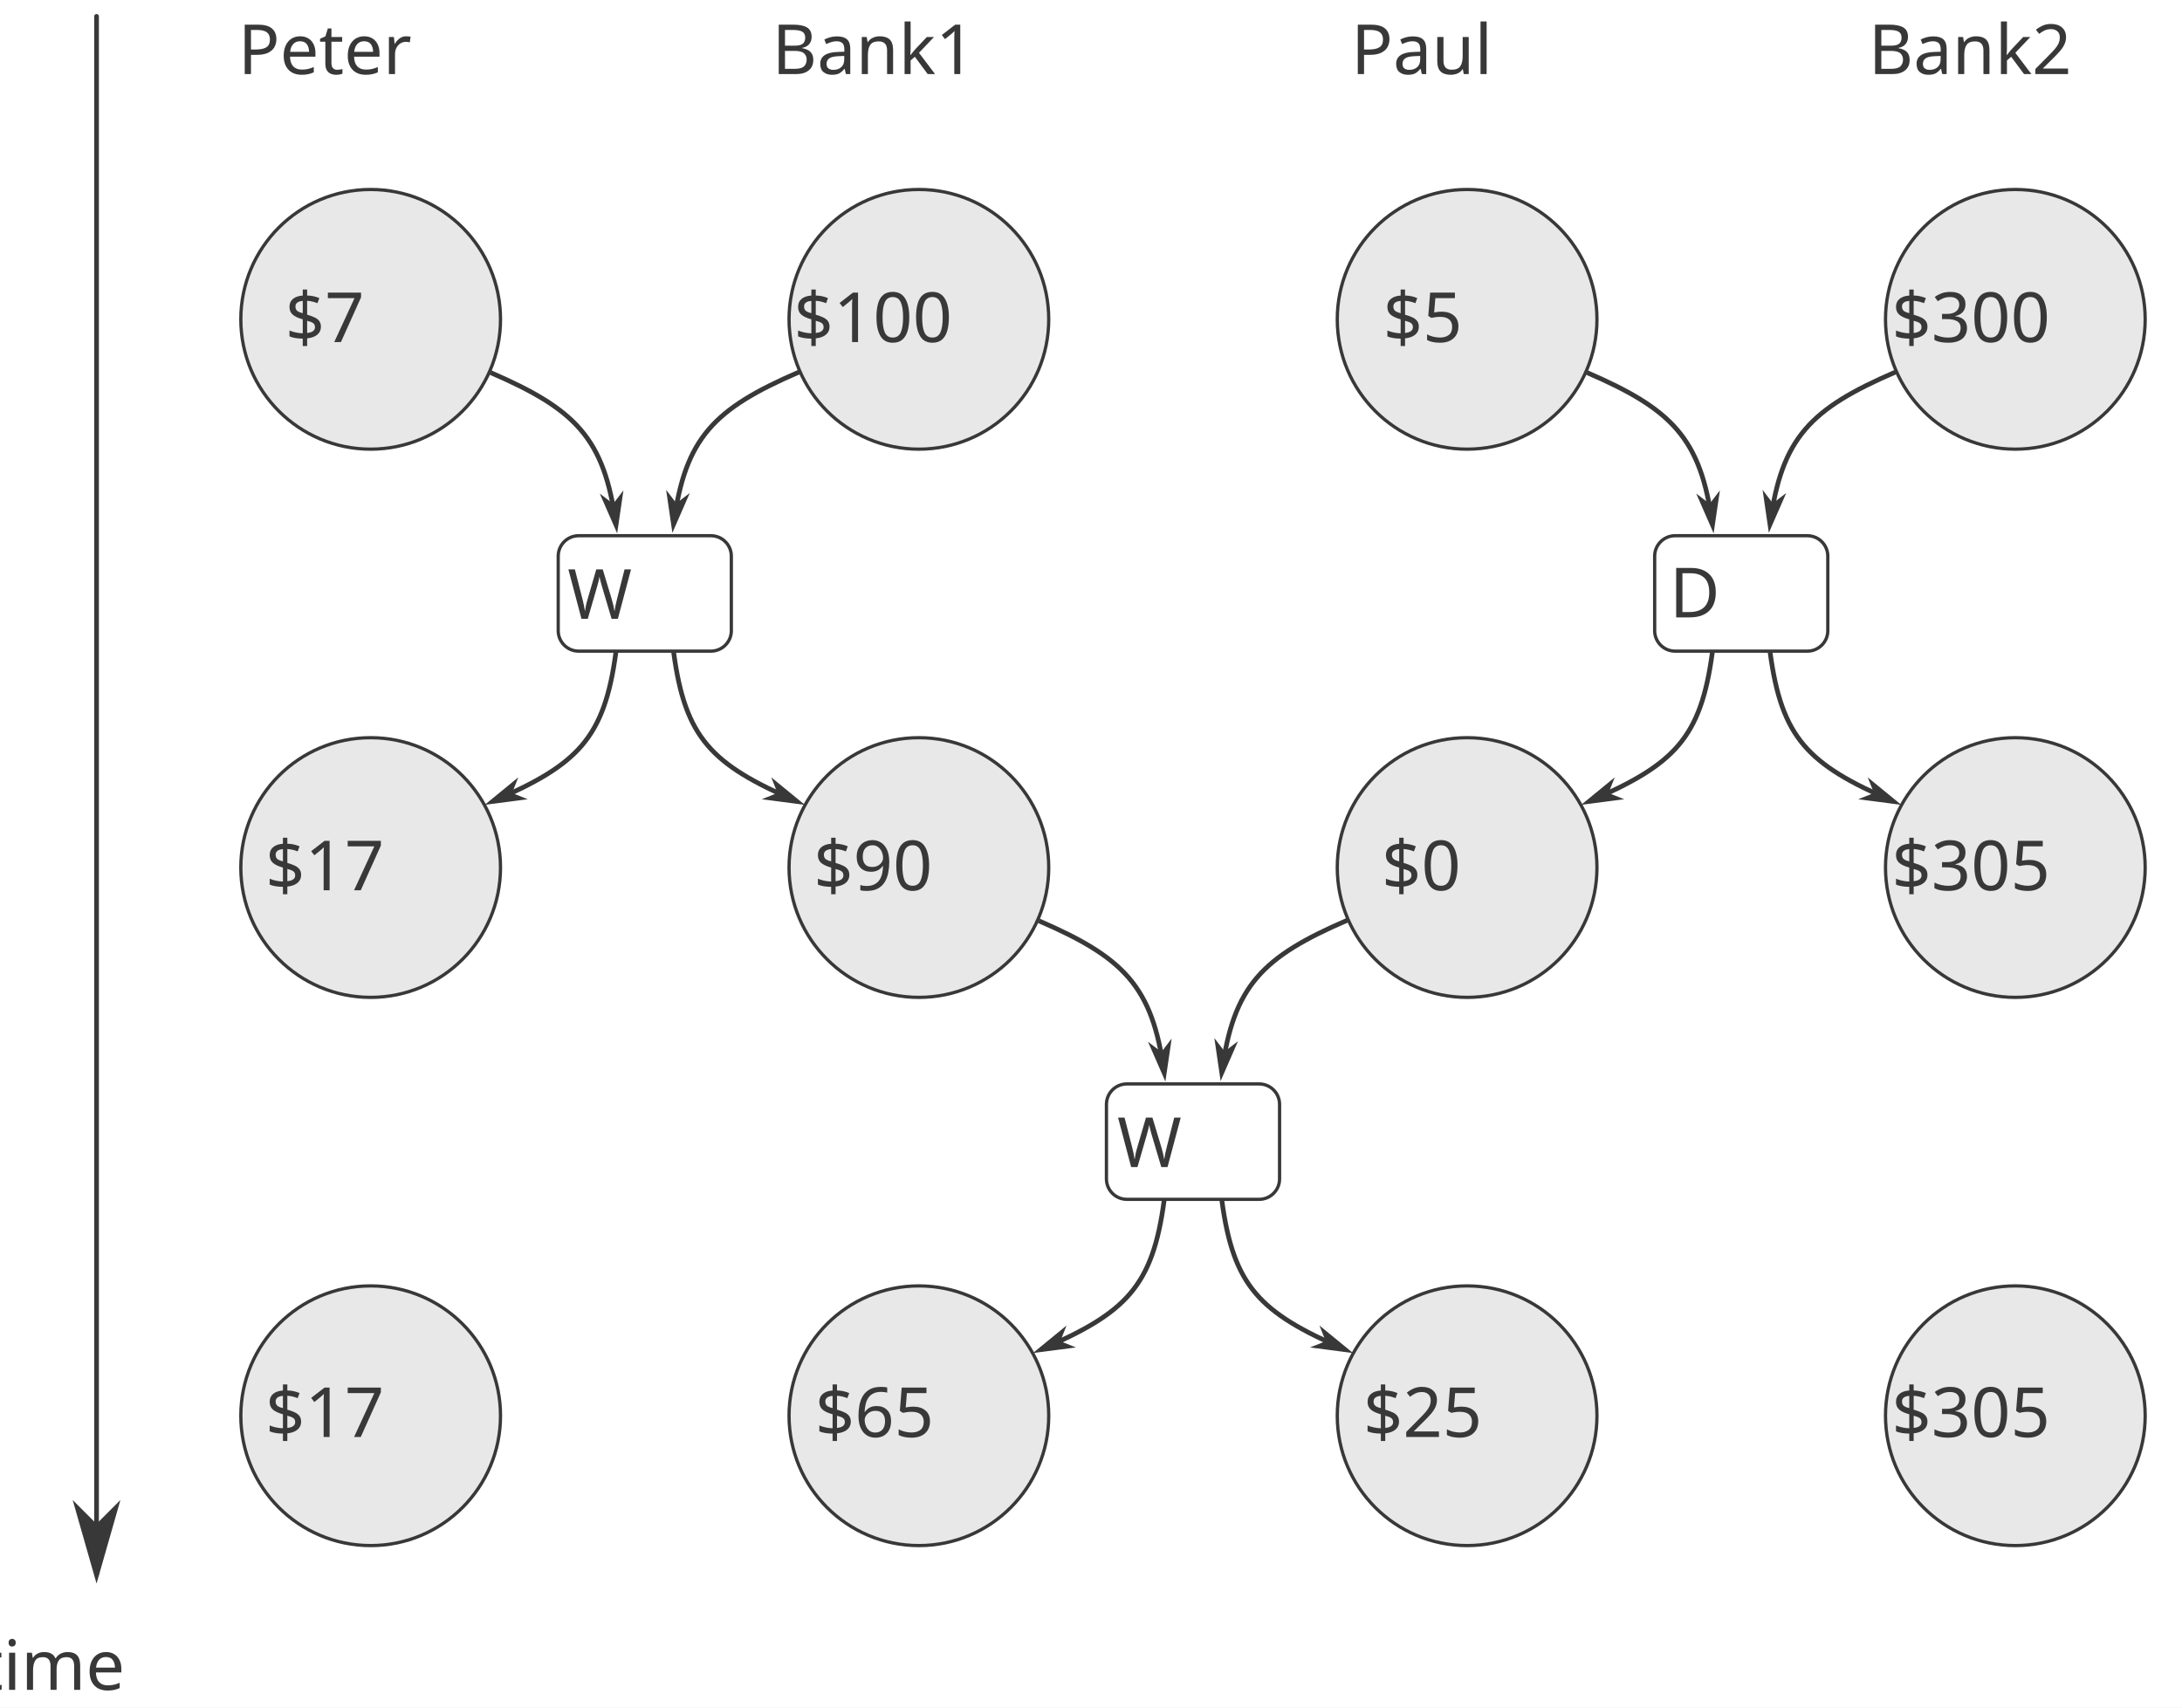
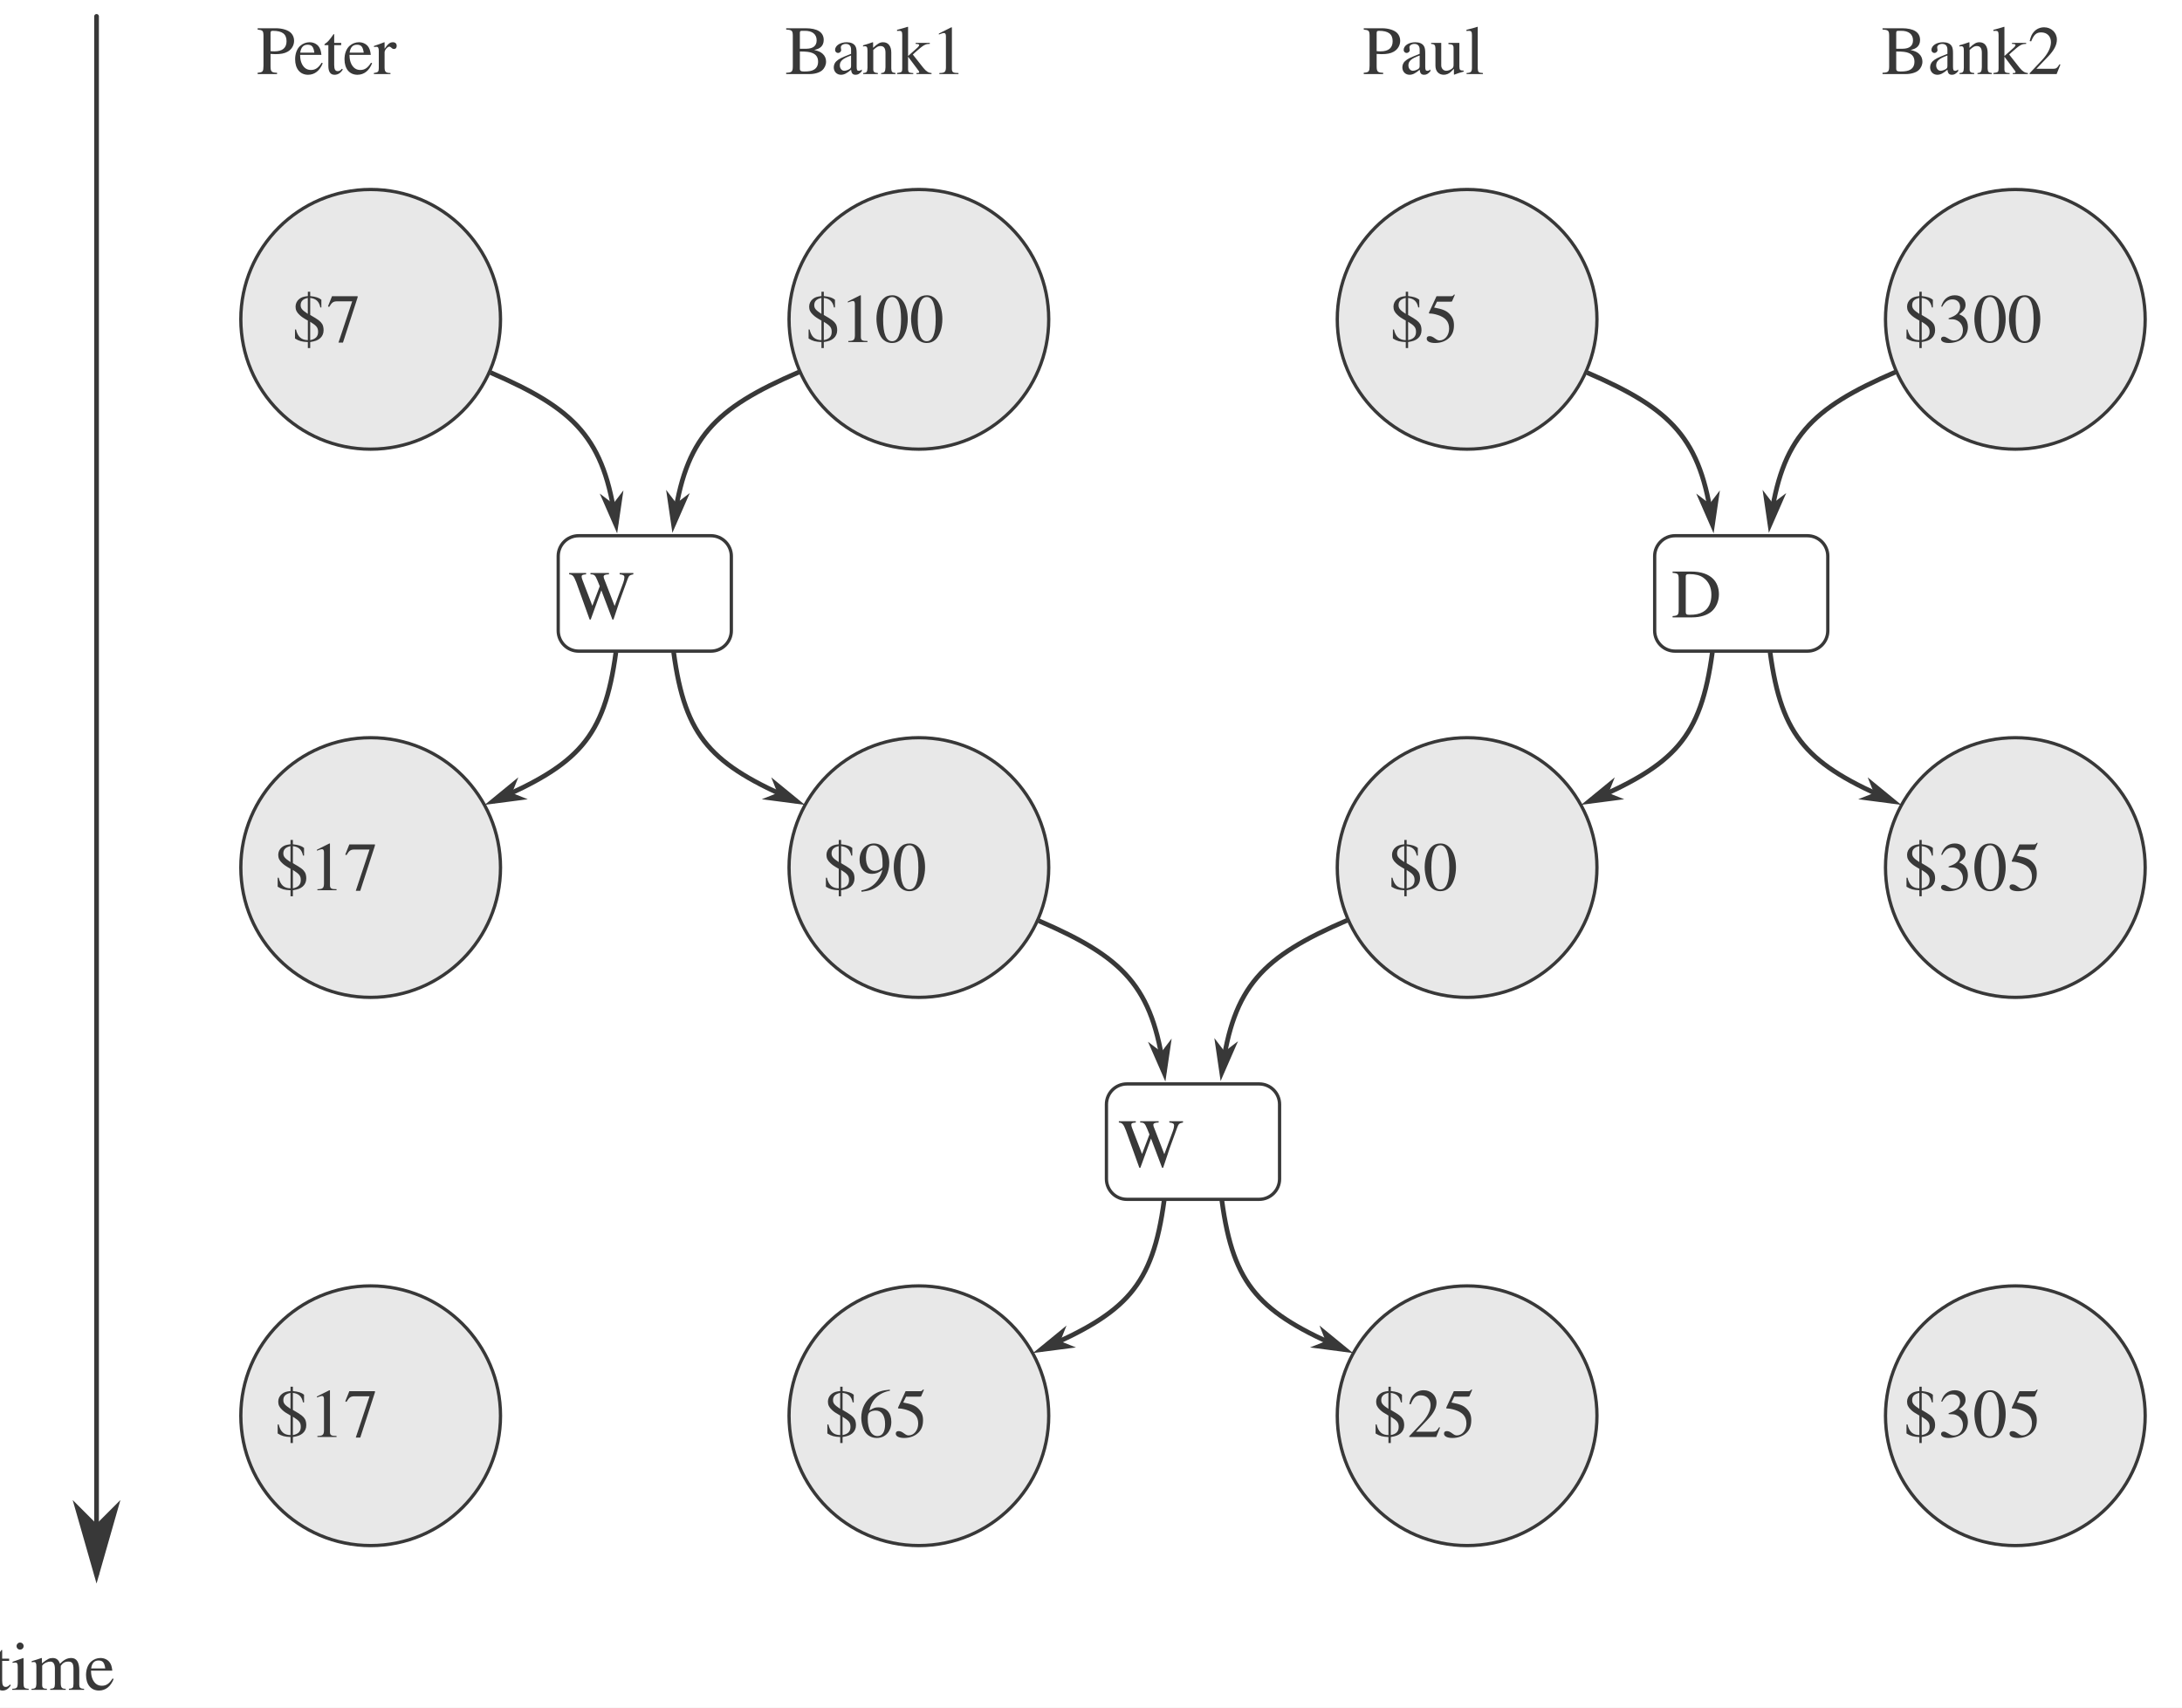
<svg xmlns="http://www.w3.org/2000/svg" preserveAspectRatio="xMinYMin meet" viewBox="0 0 782 612" id="svg2" style="display:inline" version="1.1">
  <defs id="defs4">
    <marker refX="0" refY="0" orient="auto" id="Arrow1Mstart" style="overflow:visible">
      <path d="M 0,0 5,-5 -12.5,0 5,5 0,0 z" transform="matrix(0.4,0,0,0.4,4,0)" id="path4412" style="fill:#383838;fill-rule:evenodd;stroke:#383838;stroke-width:1pt;marker-start:none" />
    </marker>
    <marker refX="0" refY="0" orient="auto" id="Arrow1Mend" style="overflow:visible">
      <path d="M 0,0 5,-5 -12.5,0 5,5 0,0 z" transform="matrix(-0.4,0,0,-0.4,-4,0)" id="path4415" style="fill:#383838;fill-rule:evenodd;stroke:#383838;stroke-width:1pt;marker-start:none" />
    </marker>
    <marker refX="0" refY="0" orient="auto" id="Arrow1Lend" style="overflow:visible">
      <path d="M 0,0 5,-5 -12.5,0 5,5 0,0 z" transform="matrix(-0.8,0,0,-0.8,-10,0)" id="path4220" style="fill:#383838;fill-rule:evenodd;stroke:#383838;stroke-width:1pt;marker-start:none" />
    </marker>
    <marker refX="0" refY="0" orient="auto" id="Arrow1Mend-6" style="overflow:visible">
      <path d="M 0,0 5,-5 -12.5,0 5,5 0,0 z" transform="matrix(-0.4,0,0,-0.4,-4,0)" id="path4415-1" style="fill:#383838;fill-rule:evenodd;stroke:#383838;stroke-width:1pt;marker-start:none" />
    </marker>
    <marker refX="0" refY="0" orient="auto" id="Arrow1Mend-2" style="overflow:visible">
      <path d="M 0,0 5,-5 -12.5,0 5,5 0,0 z" transform="matrix(-0.4,0,0,-0.4,-4,0)" id="path4415-4" style="fill:#383838;fill-rule:evenodd;stroke:#383838;stroke-width:1pt;marker-start:none" />
    </marker>
    <marker refX="0" refY="0" orient="auto" id="Arrow1Mstart-8" style="overflow:visible">
      <path d="M 0,0 5,-5 -12.5,0 5,5 0,0 z" transform="matrix(0.4,0,0,0.4,4,0)" id="path4412-3" style="fill:#383838;fill-rule:evenodd;stroke:#383838;stroke-width:1pt;marker-start:none" />
    </marker>
    <marker refX="0" refY="0" orient="auto" id="Arrow1Mend-4" style="overflow:visible">
      <path d="M 0,0 5,-5 -12.5,0 5,5 0,0 z" transform="matrix(-0.4,0,0,-0.4,-4,0)" id="path4415-18" style="fill:#383838;fill-rule:evenodd;stroke:#383838;stroke-width:1pt;marker-start:none" />
    </marker>
    <marker refX="0" refY="0" orient="auto" id="marker5313" style="overflow:visible">
      <path d="M 0,0 5,-5 -12.5,0 5,5 0,0 z" transform="matrix(-0.4,0,0,-0.4,-4,0)" id="path5315" style="fill:#383838;fill-rule:evenodd;stroke:#383838;stroke-width:1pt;marker-start:none" />
    </marker>
    <marker refX="0" refY="0" orient="auto" id="Arrow1Mstart-2" style="overflow:visible">
      <path d="M 0,0 5,-5 -12.5,0 5,5 0,0 z" transform="matrix(0.4,0,0,0.4,4,0)" id="path4412-0" style="fill:#383838;fill-rule:evenodd;stroke:#383838;stroke-width:1pt;marker-start:none" />
    </marker>
    <marker refX="0" refY="0" orient="auto" id="marker5348" style="overflow:visible">
      <path d="M 0,0 5,-5 -12.5,0 5,5 0,0 z" transform="matrix(0.4,0,0,0.4,4,0)" id="path5350" style="fill:#383838;fill-rule:evenodd;stroke:#383838;stroke-width:1pt;marker-start:none" />
    </marker>
    <marker refX="0" refY="0" orient="auto" id="Arrow1Mstart-81" style="overflow:visible">
      <path d="M 0,0 5,-5 -12.5,0 5,5 0,0 z" transform="matrix(0.4,0,0,0.4,4,0)" id="path4412-4" style="fill:#383838;fill-rule:evenodd;stroke:#383838;stroke-width:1pt;marker-start:none" />
    </marker>
    <marker refX="0" refY="0" orient="auto" id="marker5348-1" style="overflow:visible">
      <path d="M 0,0 5,-5 -12.5,0 5,5 0,0 z" transform="matrix(0.4,0,0,0.4,4,0)" id="path5350-5" style="fill:#383838;fill-rule:evenodd;stroke:#383838;stroke-width:1pt;marker-start:none" />
    </marker>
    <marker refX="0" refY="0" orient="auto" id="Arrow1Mend-49" style="overflow:visible">
      <path d="M 0,0 5,-5 -12.5,0 5,5 0,0 z" transform="matrix(-0.4,0,0,-0.4,-4,0)" id="path4415-7" style="fill:#383838;fill-rule:evenodd;stroke:#383838;stroke-width:1pt;marker-start:none" />
    </marker>
    <marker refX="0" refY="0" orient="auto" id="marker5400" style="overflow:visible">
      <path d="M 0,0 5,-5 -12.5,0 5,5 0,0 z" transform="matrix(-0.4,0,0,-0.4,-4,0)" id="path5402" style="fill:#383838;fill-rule:evenodd;stroke:#383838;stroke-width:1pt;marker-start:none" />
    </marker>
    <marker refX="0" refY="0" orient="auto" id="Arrow1Mstart-88" style="overflow:visible">
      <path d="M 0,0 5,-5 -12.5,0 5,5 0,0 z" transform="matrix(0.4,0,0,0.4,4,0)" id="path4412-49" style="fill:#383838;fill-rule:evenodd;stroke:#383838;stroke-width:1pt;marker-start:none" />
    </marker>
    <marker refX="0" refY="0" orient="auto" id="Arrow1Mend-9" style="overflow:visible">
      <path d="M 0,0 5,-5 -12.5,0 5,5 0,0 z" transform="matrix(-0.4,0,0,-0.4,-4,0)" id="path4415-3" style="fill:#383838;fill-rule:evenodd;stroke:#383838;stroke-width:1pt;marker-start:none" />
    </marker>
    <marker refX="0" refY="0" orient="auto" id="Arrow1Mend-21" style="overflow:visible">
      <path d="M 0,0 5,-5 -12.5,0 5,5 0,0 z" transform="matrix(-0.4,0,0,-0.4,-4,0)" id="path4415-2" style="fill:#383838;fill-rule:evenodd;stroke:#383838;stroke-width:1pt;marker-start:none" />
    </marker>
    <marker refX="0" refY="0" orient="auto" id="Arrow1Mend-23" style="overflow:visible">
      <path d="M 0,0 5,-5 -12.5,0 5,5 0,0 z" transform="matrix(-0.4,0,0,-0.4,-4,0)" id="path4415-9" style="fill:#383838;fill-rule:evenodd;stroke:#383838;stroke-width:1pt;marker-start:none" />
    </marker>
    <marker refX="0" refY="0" orient="auto" id="Arrow1Mstart-88-3" style="overflow:visible">
      <path d="M 0,0 5,-5 -12.5,0 5,5 0,0 z" transform="matrix(0.4,0,0,0.4,4,0)" id="path4412-49-7" style="fill:#383838;fill-rule:evenodd;stroke:#383838;stroke-width:1pt;marker-start:none" />
    </marker>
    <marker refX="0" refY="0" orient="auto" id="Arrow1Mstart-88-5" style="overflow:visible">
      <path d="M 0,0 5,-5 -12.5,0 5,5 0,0 z" transform="matrix(0.4,0,0,0.4,4,0)" id="path4412-49-2" style="fill:#383838;fill-rule:evenodd;stroke:#383838;stroke-width:1pt;marker-start:none" />
    </marker>
    <marker refX="0" refY="0" orient="auto" id="Arrow1Mstart-88-4" style="overflow:visible">
      <path d="M 0,0 5,-5 -12.5,0 5,5 0,0 z" transform="matrix(0.4,0,0,0.4,4,0)" id="path4412-49-8" style="fill:#383838;fill-rule:evenodd;stroke:#383838;stroke-width:1pt;marker-start:none" />
    </marker>
    <marker refX="0" refY="0" orient="auto" id="Arrow1Mstart-88-59" style="overflow:visible">
      <path d="M 0,0 5,-5 -12.5,0 5,5 0,0 z" transform="matrix(0.4,0,0,0.4,4,0)" id="path4412-49-87" style="fill:#383838;fill-rule:evenodd;stroke:#383838;stroke-width:1pt;marker-start:none" />
    </marker>
    <marker refX="0" refY="0" orient="auto" id="Arrow1Mend-94" style="overflow:visible">
      <path d="M 0,0 5,-5 -12.5,0 5,5 0,0 z" transform="matrix(-0.4,0,0,-0.4,-4,0)" id="path4415-6" style="fill:#383838;fill-rule:evenodd;stroke:#383838;stroke-width:1pt;marker-start:none" />
    </marker>
    <marker refX="0" refY="0" orient="auto" id="Arrow1Mstart-88-33" style="overflow:visible">
      <path d="M 0,0 5,-5 -12.5,0 5,5 0,0 z" transform="matrix(0.4,0,0,0.4,4,0)" id="path4412-49-29" style="fill:#383838;fill-rule:evenodd;stroke:#383838;stroke-width:1pt;marker-start:none" />
    </marker>
    <marker refX="0" refY="0" orient="auto" id="Arrow1Mstart-88-0" style="overflow:visible">
      <path d="M 0,0 5,-5 -12.5,0 5,5 0,0 z" transform="matrix(0.4,0,0,0.4,4,0)" id="path4412-49-0" style="fill:#383838;fill-rule:evenodd;stroke:#383838;stroke-width:1pt;marker-start:none" />
    </marker>
    <marker refX="0" refY="0" orient="auto" id="Arrow1Mend-0" style="overflow:visible">
      <path d="M 0,0 5,-5 -12.5,0 5,5 0,0 z" transform="matrix(-0.4,0,0,-0.4,-4,0)" id="path4415-90" style="fill:#383838;fill-rule:evenodd;stroke:#383838;stroke-width:1pt;marker-start:none" />
    </marker>
    <marker refX="0" refY="0" orient="auto" id="Arrow1Mend-45" style="overflow:visible">
      <path d="M 0,0 5,-5 -12.5,0 5,5 0,0 z" transform="matrix(-0.4,0,0,-0.4,-4,0)" id="path4415-8" style="fill:#383838;fill-rule:evenodd;stroke:#383838;stroke-width:1pt;marker-start:none" />
    </marker>
    <marker refX="0" refY="0" orient="auto" id="Arrow1Mstart-88-36" style="overflow:visible">
      <path d="M 0,0 5,-5 -12.5,0 5,5 0,0 z" transform="matrix(0.4,0,0,0.4,4,0)" id="path4412-49-875" style="fill:#383838;fill-rule:evenodd;stroke:#383838;stroke-width:1pt;marker-start:none" />
    </marker>
    <marker refX="0" refY="0" orient="auto" id="Arrow1Mend-45-6" style="overflow:visible">
      <path d="M 0,0 5,-5 -12.5,0 5,5 0,0 z" transform="matrix(-0.4,0,0,-0.4,-4,0)" id="path4415-8-4" style="fill:#383838;fill-rule:evenodd;stroke:#383838;stroke-width:1pt;marker-start:none" />
    </marker>
    <marker refX="0" refY="0" orient="auto" id="Arrow1Mend-45-2" style="overflow:visible">
      <path d="M 0,0 5,-5 -12.5,0 5,5 0,0 z" transform="matrix(-0.4,0,0,-0.4,-4,0)" id="path4415-8-8" style="fill:#383838;fill-rule:evenodd;stroke:#383838;stroke-width:1pt;marker-start:none" />
    </marker>
    <marker refX="0" refY="0" orient="auto" id="Arrow1Mend-45-23" style="overflow:visible">
      <path d="M 0,0 5,-5 -12.5,0 5,5 0,0 z" transform="matrix(-0.4,0,0,-0.4,-4,0)" id="path4415-8-3" style="fill:#383838;fill-rule:evenodd;stroke:#383838;stroke-width:1pt;marker-start:none" />
    </marker>
    <marker refX="0" refY="0" orient="auto" id="Arrow1Mstart-88-36-7" style="overflow:visible">
      <path d="M 0,0 5,-5 -12.5,0 5,5 0,0 z" transform="matrix(0.4,0,0,0.4,4,0)" id="path4412-49-875-3" style="fill:#383838;fill-rule:evenodd;stroke:#383838;stroke-width:1pt;marker-start:none" />
    </marker>
    <marker refX="0" refY="0" orient="auto" id="Arrow1Mstart-88-36-4" style="overflow:visible">
      <path d="M 0,0 5,-5 -12.5,0 5,5 0,0 z" transform="matrix(0.4,0,0,0.4,4,0)" id="path4412-49-875-0" style="fill:#383838;fill-rule:evenodd;stroke:#383838;stroke-width:1pt;marker-start:none" />
    </marker>
    <marker refX="0" refY="0" orient="auto" id="marker7338" style="overflow:visible">
      <path d="M 0,0 5,-5 -12.5,0 5,5 0,0 z" transform="matrix(0.4,0,0,0.4,4,0)" id="path7340" style="fill:#383838;fill-rule:evenodd;stroke:#383838;stroke-width:1pt;marker-start:none" />
    </marker>
    <marker refX="0" refY="0" orient="auto" id="Arrow1Mend-45-5" style="overflow:visible">
      <path d="M 0,0 5,-5 -12.5,0 5,5 0,0 z" transform="matrix(-0.4,0,0,-0.4,-4,0)" id="path4415-8-1" style="fill:#383838;fill-rule:evenodd;stroke:#383838;stroke-width:1pt;marker-start:none" />
    </marker>
    <marker refX="0" refY="0" orient="auto" id="marker7344" style="overflow:visible">
      <path d="M 0,0 5,-5 -12.5,0 5,5 0,0 z" transform="matrix(-0.4,0,0,-0.4,-4,0)" id="path7346" style="fill:#383838;fill-rule:evenodd;stroke:#383838;stroke-width:1pt;marker-start:none" />
    </marker>
    <marker refX="0" refY="0" orient="auto" id="Arrow1Mstart-88-36-48" style="overflow:visible">
      <path d="M 0,0 5,-5 -12.5,0 5,5 0,0 z" transform="matrix(0.4,0,0,0.4,4,0)" id="path4412-49-875-04" style="fill:#383838;fill-rule:evenodd;stroke:#383838;stroke-width:1pt;marker-start:none" />
    </marker>
    <marker refX="0" refY="0" orient="auto" id="marker7338-8" style="overflow:visible">
      <path d="M 0,0 5,-5 -12.5,0 5,5 0,0 z" transform="matrix(0.4,0,0,0.4,4,0)" id="path7340-7" style="fill:#383838;fill-rule:evenodd;stroke:#383838;stroke-width:1pt;marker-start:none" />
    </marker>
    <marker refX="0" refY="0" orient="auto" id="Arrow1Mend-45-3" style="overflow:visible">
      <path d="M 0,0 5,-5 -12.5,0 5,5 0,0 z" transform="matrix(-0.4,0,0,-0.4,-4,0)" id="path4415-8-5" style="fill:#383838;fill-rule:evenodd;stroke:#383838;stroke-width:1pt;marker-start:none" />
    </marker>
    <marker refX="0" refY="0" orient="auto" id="marker7344-9" style="overflow:visible">
      <path d="M 0,0 5,-5 -12.5,0 5,5 0,0 z" transform="matrix(-0.4,0,0,-0.4,-4,0)" id="path7346-8" style="fill:#383838;fill-rule:evenodd;stroke:#383838;stroke-width:1pt;marker-start:none" />
    </marker>
  </defs>
  <rect width="100%" height="100%" fill="white" />
  <g transform="translate(-37.07174,-46.59311)" id="layer2" style="display:inline">
    <path d="m 340,117.362 a 25,25 0 1 1 -50,0 25,25 0 1 1 50,0 z" transform="matrix(1.861365,0,0,1.861365,-219.9405,-57.41343)" id="path4049" style="fill:#e8e8e8;fill-opacity:1;stroke:#383838;stroke-width:0.63;stroke-linecap:round;stroke-linejoin:round;stroke-miterlimit:4;stroke-opacity:1;stroke-dasharray:none;stroke-dashoffset:0" />
    <path d="m 340,117.362 a 25,25 0 1 1 -50,0 25,25 0 1 1 50,0 z" transform="matrix(1.861365,0,0,1.861365,-416.4179,-57.41343)" id="path4049-6-8" style="fill:#e8e8e8;fill-opacity:1;stroke:#383838;stroke-width:0.63;stroke-linecap:round;stroke-linejoin:round;stroke-miterlimit:4;stroke-opacity:1;stroke-dasharray:none;stroke-dashoffset:0" />
    <path d="m 340,117.362 a 25,25 0 1 1 -50,0 25,25 0 1 1 50,0 z" transform="matrix(1.861365,0,0,1.861365,-416.4179,139.064)" id="path4049-6-8-2" style="fill:#e8e8e8;fill-opacity:1;stroke:#383838;stroke-width:0.63;stroke-linecap:round;stroke-linejoin:round;stroke-miterlimit:4;stroke-opacity:1;stroke-dasharray:none;stroke-dashoffset:0" />
    <rect width="62.046" height="41.364" rx="7.328" ry="7.328" x="237.128" y="238.597" id="rect3977-4" style="fill:none;stroke:#383838;stroke-width:1.173;stroke-linecap:round;stroke-linejoin:round;stroke-miterlimit:4;stroke-opacity:1;stroke-dasharray:none;stroke-dashoffset:0" />
    <path d="m 340,117.362 a 25,25 0 1 1 -50,0 25,25 0 1 1 50,0 z" transform="matrix(1.861365,0,0,1.861365,-219.9405,139.064)" id="path4049-64" style="fill:#e8e8e8;fill-opacity:1;stroke:#383838;stroke-width:0.63;stroke-linecap:round;stroke-linejoin:round;stroke-miterlimit:4;stroke-opacity:1;stroke-dasharray:none;stroke-dashoffset:0" />
    <path d="m 340,117.362 a 25,25 0 1 1 -50,0 25,25 0 1 1 50,0 z" transform="matrix(1.861365,0,0,1.861365,173.0144,-57.41343)" id="path4049-0" style="fill:#e8e8e8;fill-opacity:1;stroke:#383838;stroke-width:0.63;stroke-linecap:round;stroke-linejoin:round;stroke-miterlimit:4;stroke-opacity:1;stroke-dasharray:none;stroke-dashoffset:0" />
    <path d="m 340,117.362 a 25,25 0 1 1 -50,0 25,25 0 1 1 50,0 z" transform="matrix(1.861365,0,0,1.861365,-23.46306,-57.41343)" id="path4049-6-8-7" style="fill:#e8e8e8;fill-opacity:1;stroke:#383838;stroke-width:0.63;stroke-linecap:round;stroke-linejoin:round;stroke-miterlimit:4;stroke-opacity:1;stroke-dasharray:none;stroke-dashoffset:0" />
    <path d="m 340,117.362 a 25,25 0 1 1 -50,0 25,25 0 1 1 50,0 z" transform="matrix(1.861365,0,0,1.861365,-23.46306,139.064)" id="path4049-6-8-2-0" style="fill:#e8e8e8;fill-opacity:1;stroke:#383838;stroke-width:0.63;stroke-linecap:round;stroke-linejoin:round;stroke-miterlimit:4;stroke-opacity:1;stroke-dasharray:none;stroke-dashoffset:0" />
    <rect width="62.046" height="41.364" rx="7.328" ry="7.328" x="630.083" y="238.597" id="rect3977-4-1" style="fill:none;stroke:#383838;stroke-width:1.173;stroke-linecap:round;stroke-linejoin:round;stroke-miterlimit:4;stroke-opacity:1;stroke-dasharray:none;stroke-dashoffset:0" />
    <path d="m 340,117.362 a 25,25 0 1 1 -50,0 25,25 0 1 1 50,0 z" transform="matrix(1.861365,0,0,1.861365,173.0144,139.064)" id="path4049-64-1" style="fill:#e8e8e8;fill-opacity:1;stroke:#383838;stroke-width:0.63;stroke-linecap:round;stroke-linejoin:round;stroke-miterlimit:4;stroke-opacity:1;stroke-dasharray:none;stroke-dashoffset:0" />
    <path d="m 340,117.362 a 25,25 0 1 1 -50,0 25,25 0 1 1 50,0 z" transform="matrix(1.861365,0,0,1.861365,-416.4179,335.5414)" id="path4049-6-8-2-5" style="fill:#e8e8e8;fill-opacity:1;stroke:#383838;stroke-width:0.63;stroke-linecap:round;stroke-linejoin:round;stroke-miterlimit:4;stroke-opacity:1;stroke-dasharray:none;stroke-dashoffset:0" />
    <path d="m 340,117.362 a 25,25 0 1 1 -50,0 25,25 0 1 1 50,0 z" transform="matrix(1.861365,0,0,1.861365,-219.9405,335.5414)" id="path4049-64-3" style="fill:#e8e8e8;fill-opacity:1;stroke:#383838;stroke-width:0.63;stroke-linecap:round;stroke-linejoin:round;stroke-miterlimit:4;stroke-opacity:1;stroke-dasharray:none;stroke-dashoffset:0" />
    <path d="m 340,117.362 a 25,25 0 1 1 -50,0 25,25 0 1 1 50,0 z" transform="matrix(1.861365,0,0,1.861365,-23.46306,335.5414)" id="path4049-6-8-2-0-8" style="fill:#e8e8e8;fill-opacity:1;stroke:#383838;stroke-width:0.63;stroke-linecap:round;stroke-linejoin:round;stroke-miterlimit:4;stroke-opacity:1;stroke-dasharray:none;stroke-dashoffset:0" />
    <path d="m 340,117.362 a 25,25 0 1 1 -50,0 25,25 0 1 1 50,0 z" transform="matrix(1.861365,0,0,1.861365,173.0144,335.5414)" id="path4049-64-1-2" style="fill:#e8e8e8;fill-opacity:1;stroke:#383838;stroke-width:0.63;stroke-linecap:round;stroke-linejoin:round;stroke-miterlimit:4;stroke-opacity:1;stroke-dasharray:none;stroke-dashoffset:0" />
    <rect width="62.046" height="41.364" rx="7.328" ry="7.328" x="433.605" y="435.075" id="rect3977-4-5" style="fill:none;stroke:#383838;stroke-width:1.173;stroke-linecap:round;stroke-linejoin:round;stroke-miterlimit:4;stroke-opacity:1;stroke-dasharray:none;stroke-dashoffset:0" />
    <path d="m 71.673,52.461 0,558.41" id="path4076" style="fill:none;stroke:#383838;stroke-width:1.685;stroke-linecap:round;stroke-linejoin:round;stroke-miterlimit:4;stroke-opacity:1;stroke-dasharray:none;marker-end:url(#Arrow1Lend)" />
    <path d="m 323.401,179.95 c -30.432,13.148 -40.773,23.489 -44.909,54.327" id="path4401-39-1-1-9-87" style="fill:none;stroke:#383838;stroke-width:1.685;stroke-linecap:butt;stroke-linejoin:round;stroke-miterlimit:4;stroke-opacity:1;stroke-dasharray:none;marker-start:none;marker-end:url(#Arrow1Mend-45);display:inline" />
    <path d="m 212.901,180.134 c 30.432,13.148 40.773,23.489 44.909,54.327" id="path4401-39-1-1-9-87-0" style="fill:none;stroke:#383838;stroke-width:1.685;stroke-linecap:butt;stroke-linejoin:round;stroke-miterlimit:4;stroke-opacity:1;stroke-dasharray:none;marker-start:none;marker-end:url(#Arrow1Mend-45);display:inline" />
    <path d="M 322.478,333.734 C 292.046,320.586 282.628,311.168 278.492,280.33" id="path4401-39-1-1-9-87-1" style="fill:none;stroke:#383838;stroke-width:1.685;stroke-linecap:butt;stroke-linejoin:round;stroke-miterlimit:4;stroke-opacity:1;stroke-dasharray:none;marker-start:url(#Arrow1Mstart-88-36);marker-end:none;display:inline" />
    <path d="m 213.824,333.734 c 30.432,-13.148 39.849,-22.565 43.986,-53.403" id="path4401-39-1-1-9-87-1-0" style="fill:none;stroke:#383838;stroke-width:1.685;stroke-linecap:butt;stroke-linejoin:round;stroke-miterlimit:4;stroke-opacity:1;stroke-dasharray:none;marker-start:url(#Arrow1Mstart-88-36);marker-end:none;display:inline" />
    <path d="m 716.356,179.95 c -30.432,13.148 -40.773,23.489 -44.909,54.327" id="path4401-39-1-1-9-87-16" style="fill:none;stroke:#383838;stroke-width:1.685;stroke-linecap:butt;stroke-linejoin:round;stroke-miterlimit:4;stroke-opacity:1;stroke-dasharray:none;marker-start:none;marker-end:url(#Arrow1Mend-45);display:inline" />
    <path d="m 605.856,180.134 c 30.432,13.148 40.773,23.489 44.909,54.327" id="path4401-39-1-1-9-87-0-2" style="fill:none;stroke:#383838;stroke-width:1.685;stroke-linecap:butt;stroke-linejoin:round;stroke-miterlimit:4;stroke-opacity:1;stroke-dasharray:none;marker-start:none;marker-end:url(#Arrow1Mend-45);display:inline" />
    <path d="M 715.432,333.734 C 685.001,320.586 675.583,311.168 671.447,280.33" id="path4401-39-1-1-9-87-1-6" style="fill:none;stroke:#383838;stroke-width:1.685;stroke-linecap:butt;stroke-linejoin:round;stroke-miterlimit:4;stroke-opacity:1;stroke-dasharray:none;marker-start:url(#Arrow1Mstart-88-36);marker-end:none;display:inline" />
    <path d="m 606.779,333.734 c 30.432,-13.148 39.849,-22.565 43.986,-53.403" id="path4401-39-1-1-9-87-1-0-4" style="fill:none;stroke:#383838;stroke-width:1.685;stroke-linecap:butt;stroke-linejoin:round;stroke-miterlimit:4;stroke-opacity:1;stroke-dasharray:none;marker-start:url(#Arrow1Mstart-88-36);marker-end:none;display:inline" />
    <path d="m 519.878,376.427 c -30.432,13.148 -40.773,23.489 -44.909,54.327" id="path4401-39-1-1-9-87-6" style="fill:none;stroke:#383838;stroke-width:1.685;stroke-linecap:butt;stroke-linejoin:round;stroke-miterlimit:4;stroke-opacity:1;stroke-dasharray:none;marker-start:none;marker-end:url(#Arrow1Mend-45);display:inline" />
    <path d="m 409.378,376.612 c 30.432,13.148 40.773,23.489 44.909,54.327" id="path4401-39-1-1-9-87-0-0" style="fill:none;stroke:#383838;stroke-width:1.685;stroke-linecap:butt;stroke-linejoin:round;stroke-miterlimit:4;stroke-opacity:1;stroke-dasharray:none;marker-start:none;marker-end:url(#Arrow1Mend-45);display:inline" />
    <path d="M 518.955,530.211 C 488.523,517.063 479.106,507.646 474.969,476.808" id="path4401-39-1-1-9-87-1-60" style="fill:none;stroke:#383838;stroke-width:1.685;stroke-linecap:butt;stroke-linejoin:round;stroke-miterlimit:4;stroke-opacity:1;stroke-dasharray:none;marker-start:url(#Arrow1Mstart-88-36);marker-end:none;display:inline" />
    <path d="m 410.301,530.211 c 30.432,-13.148 39.849,-22.565 43.986,-53.403" id="path4401-39-1-1-9-87-1-0-8" style="fill:none;stroke:#383838;stroke-width:1.685;stroke-linecap:butt;stroke-linejoin:round;stroke-miterlimit:4;stroke-opacity:1;stroke-dasharray:none;marker-start:url(#Arrow1Mstart-88-36);marker-end:none;display:inline" />
  </g>
  <g transform="translate(-37.07174,-46.59311)" id="layer3" style="display:inline">
-     <text x="366.094" y="169.181" id="text3954" xml:space="preserve" style="font-size:24.818px;font-style:normal;font-variant:normal;font-weight:normal;font-stretch:normal;text-align:center;line-height:125%;letter-spacing:0px;word-spacing:0px;text-anchor:middle;fill:#383838;fill-opacity:1;stroke:none;font-family:Linux Biolinum O;-inkscape-font-specification:Linux Biolinum O">
+     <text x="366.094" y="169.181" id="text3954" xml:space="preserve" style="font-size:24.818px;font-style:normal;font-variant:normal;font-weight:normal;font-stretch:normal;text-align:center;line-height:125%;letter-spacing:0px;word-spacing:0px;text-anchor:middle;fill:#383838;fill-opacity:1;stroke:none;font-family:Times;-inkscape-font-specification:Times">
      <tspan x="366.094" y="169.181" id="tspan3956">$100</tspan>
    </text>
-     <text x="169.617" y="169.181" id="text3954-1-3" xml:space="preserve" style="font-size:24.818px;font-style:normal;font-variant:normal;font-weight:normal;font-stretch:normal;text-align:center;line-height:125%;letter-spacing:0px;word-spacing:0px;text-anchor:middle;fill:#383838;fill-opacity:1;stroke:none;font-family:Linux Biolinum O;-inkscape-font-specification:Linux Biolinum O">
+     <text x="169.617" y="169.181" id="text3954-1-3" xml:space="preserve" style="font-size:24.818px;font-style:normal;font-variant:normal;font-weight:normal;font-stretch:normal;text-align:center;line-height:125%;letter-spacing:0px;word-spacing:0px;text-anchor:middle;fill:#383838;fill-opacity:1;stroke:none;font-family:Times;-inkscape-font-specification:Times">
      <tspan x="169.617" y="169.181" id="tspan3956-4-1">$7</tspan>
    </text>
-     <text x="563.094" y="169.181" id="text3954-1-3-0" xml:space="preserve" style="font-size:24.818px;font-style:normal;font-variant:normal;font-weight:normal;font-stretch:normal;text-align:center;line-height:125%;letter-spacing:0px;word-spacing:0px;text-anchor:middle;fill:#383838;fill-opacity:1;stroke:none;font-family:Linux Biolinum O;-inkscape-font-specification:Linux Biolinum O">
+     <text x="563.094" y="169.181" id="text3954-1-3-0" xml:space="preserve" style="font-size:24.818px;font-style:normal;font-variant:normal;font-weight:normal;font-stretch:normal;text-align:center;line-height:125%;letter-spacing:0px;word-spacing:0px;text-anchor:middle;fill:#383838;fill-opacity:1;stroke:none;font-family:Times;-inkscape-font-specification:Times">
      <tspan x="563.094" y="169.181" id="tspan3956-4-1-2">$5</tspan>
    </text>
-     <text x="759.571" y="169.181" id="text3954-99" xml:space="preserve" style="font-size:24.818px;font-style:normal;font-variant:normal;font-weight:normal;font-stretch:normal;text-align:center;line-height:125%;letter-spacing:0px;word-spacing:0px;text-anchor:middle;fill:#383838;fill-opacity:1;stroke:none;font-family:Linux Biolinum O;-inkscape-font-specification:Linux Biolinum O">
+     <text x="759.571" y="169.181" id="text3954-99" xml:space="preserve" style="font-size:24.818px;font-style:normal;font-variant:normal;font-weight:normal;font-stretch:normal;text-align:center;line-height:125%;letter-spacing:0px;word-spacing:0px;text-anchor:middle;fill:#383838;fill-opacity:1;stroke:none;font-family:Times;-inkscape-font-specification:Times">
      <tspan x="759.571" y="169.181" id="tspan3956-1">$300</tspan>
    </text>
-     <text x="562.572" y="365.659" id="text3954-1-3-1-4" xml:space="preserve" style="font-size:24.818px;font-style:normal;font-variant:normal;font-weight:normal;font-stretch:normal;text-align:center;line-height:125%;letter-spacing:0px;word-spacing:0px;text-anchor:middle;fill:#383838;fill-opacity:1;stroke:none;font-family:Linux Biolinum O;-inkscape-font-specification:Linux Biolinum O">
+     <text x="562.572" y="365.659" id="text3954-1-3-1-4" xml:space="preserve" style="font-size:24.818px;font-style:normal;font-variant:normal;font-weight:normal;font-stretch:normal;text-align:center;line-height:125%;letter-spacing:0px;word-spacing:0px;text-anchor:middle;fill:#383838;fill-opacity:1;stroke:none;font-family:Times;-inkscape-font-specification:Times">
      <tspan x="562.572" y="365.659" id="tspan3956-4-1-0-0">$0</tspan>
    </text>
-     <text x="759.571" y="365.659" id="text3954-9-9" xml:space="preserve" style="font-size:24.818px;font-style:normal;font-variant:normal;font-weight:normal;font-stretch:normal;text-align:center;line-height:125%;letter-spacing:0px;word-spacing:0px;text-anchor:middle;fill:#383838;fill-opacity:1;stroke:none;font-family:Linux Biolinum O;-inkscape-font-specification:Linux Biolinum O">
+     <text x="759.571" y="365.659" id="text3954-9-9" xml:space="preserve" style="font-size:24.818px;font-style:normal;font-variant:normal;font-weight:normal;font-stretch:normal;text-align:center;line-height:125%;letter-spacing:0px;word-spacing:0px;text-anchor:middle;fill:#383838;fill-opacity:1;stroke:none;font-family:Times;-inkscape-font-specification:Times">
      <tspan x="759.571" y="365.659" id="tspan3956-8-9">$305</tspan>
    </text>
-     <text x="759.571" y="561.614" id="text3954-9-9-0" xml:space="preserve" style="font-size:24.818px;font-style:normal;font-variant:normal;font-weight:normal;font-stretch:normal;text-align:center;line-height:125%;letter-spacing:0px;word-spacing:0px;text-anchor:middle;fill:#383838;fill-opacity:1;stroke:none;font-family:Linux Biolinum O;-inkscape-font-specification:Linux Biolinum O">
+     <text x="759.571" y="561.614" id="text3954-9-9-0" xml:space="preserve" style="font-size:24.818px;font-style:normal;font-variant:normal;font-weight:normal;font-stretch:normal;text-align:center;line-height:125%;letter-spacing:0px;word-spacing:0px;text-anchor:middle;fill:#383838;fill-opacity:1;stroke:none;font-family:Times;-inkscape-font-specification:Times">
      <tspan x="759.571" y="561.614" id="tspan3956-8-9-7">$305</tspan>
    </text>
-     <text x="563.094" y="561.614" id="text3954-1-3-1-4-3" xml:space="preserve" style="font-size:24.818px;font-style:normal;font-variant:normal;font-weight:normal;font-stretch:normal;text-align:center;line-height:125%;letter-spacing:0px;word-spacing:0px;text-anchor:middle;fill:#383838;fill-opacity:1;stroke:none;font-family:Linux Biolinum O;-inkscape-font-specification:Linux Biolinum O">
+     <text x="563.094" y="561.614" id="text3954-1-3-1-4-3" xml:space="preserve" style="font-size:24.818px;font-style:normal;font-variant:normal;font-weight:normal;font-stretch:normal;text-align:center;line-height:125%;letter-spacing:0px;word-spacing:0px;text-anchor:middle;fill:#383838;fill-opacity:1;stroke:none;font-family:Times;-inkscape-font-specification:Times">
      <tspan x="563.094" y="561.614" id="tspan3956-4-1-0-0-3">$25</tspan>
    </text>
-     <text x="366.616" y="561.614" id="text3954-9-4" xml:space="preserve" style="font-size:24.818px;font-style:normal;font-variant:normal;font-weight:normal;font-stretch:normal;text-align:center;line-height:125%;letter-spacing:0px;word-spacing:0px;text-anchor:middle;fill:#383838;fill-opacity:1;stroke:none;font-family:Linux Biolinum O;-inkscape-font-specification:Linux Biolinum O">
+     <text x="366.616" y="561.614" id="text3954-9-4" xml:space="preserve" style="font-size:24.818px;font-style:normal;font-variant:normal;font-weight:normal;font-stretch:normal;text-align:center;line-height:125%;letter-spacing:0px;word-spacing:0px;text-anchor:middle;fill:#383838;fill-opacity:1;stroke:none;font-family:Times;-inkscape-font-specification:Times">
      <tspan x="366.616" y="561.614" id="tspan3956-8-7">$65</tspan>
    </text>
-     <text x="169.617" y="561.614" id="text3954-1-3-1-8" xml:space="preserve" style="font-size:24.818px;font-style:normal;font-variant:normal;font-weight:normal;font-stretch:normal;text-align:center;line-height:125%;letter-spacing:0px;word-spacing:0px;text-anchor:middle;fill:#383838;fill-opacity:1;stroke:none;font-family:Linux Biolinum O;-inkscape-font-specification:Linux Biolinum O">
+     <text x="169.617" y="561.614" id="text3954-1-3-1-8" xml:space="preserve" style="font-size:24.818px;font-style:normal;font-variant:normal;font-weight:normal;font-stretch:normal;text-align:center;line-height:125%;letter-spacing:0px;word-spacing:0px;text-anchor:middle;fill:#383838;fill-opacity:1;stroke:none;font-family:Times;-inkscape-font-specification:Times">
      <tspan x="169.617" y="561.614" id="tspan3956-4-1-0-8">$17</tspan>
    </text>
-     <text x="169.617" y="365.659" id="text3954-1-3-1" xml:space="preserve" style="font-size:24.818px;font-style:normal;font-variant:normal;font-weight:normal;font-stretch:normal;text-align:center;line-height:125%;letter-spacing:0px;word-spacing:0px;text-anchor:middle;fill:#383838;fill-opacity:1;stroke:none;font-family:Linux Biolinum O;-inkscape-font-specification:Linux Biolinum O">
+     <text x="169.617" y="365.659" id="text3954-1-3-1" xml:space="preserve" style="font-size:24.818px;font-style:normal;font-variant:normal;font-weight:normal;font-stretch:normal;text-align:center;line-height:125%;letter-spacing:0px;word-spacing:0px;text-anchor:middle;fill:#383838;fill-opacity:1;stroke:none;font-family:Times;-inkscape-font-specification:Times">
      <tspan x="169.617" y="365.659" id="tspan3956-4-1-0">$17</tspan>
    </text>
-     <text x="366.094" y="365.659" id="text3954-9" xml:space="preserve" style="font-size:24.818px;font-style:normal;font-variant:normal;font-weight:normal;font-stretch:normal;text-align:center;line-height:125%;letter-spacing:0px;word-spacing:0px;text-anchor:middle;fill:#383838;fill-opacity:1;stroke:none;font-family:Linux Biolinum O;-inkscape-font-specification:Linux Biolinum O">
+     <text x="366.094" y="365.659" id="text3954-9" xml:space="preserve" style="font-size:24.818px;font-style:normal;font-variant:normal;font-weight:normal;font-stretch:normal;text-align:center;line-height:125%;letter-spacing:0px;word-spacing:0px;text-anchor:middle;fill:#383838;fill-opacity:1;stroke:none;font-family:Times;-inkscape-font-specification:Times">
      <tspan x="366.094" y="365.659" id="tspan3956-8">$90</tspan>
    </text>
-     <text x="268.151" y="268.38" id="text4187" xml:space="preserve" style="font-size:24.818px;font-style:normal;font-variant:normal;font-weight:normal;font-stretch:normal;text-align:center;line-height:125%;letter-spacing:0px;word-spacing:0px;text-anchor:middle;fill:#383838;fill-opacity:1;stroke:none;font-family:Linux Biolinum O;-inkscape-font-specification:Linux Biolinum O">
+     <text x="268.151" y="268.38" id="text4187" xml:space="preserve" style="font-size:24.818px;font-style:normal;font-variant:normal;font-weight:normal;font-stretch:normal;text-align:center;line-height:125%;letter-spacing:0px;word-spacing:0px;text-anchor:middle;fill:#383838;fill-opacity:1;stroke:none;font-family:Times;-inkscape-font-specification:Times">
      <tspan x="268.151" y="268.38" id="tspan4189">W</tspan>
    </text>
-     <text x="465.151" y="464.858" id="text4187-6" xml:space="preserve" style="font-size:24.818px;font-style:normal;font-variant:normal;font-weight:normal;font-stretch:normal;text-align:center;line-height:125%;letter-spacing:0px;word-spacing:0px;text-anchor:middle;fill:#383838;fill-opacity:1;stroke:none;font-family:Linux Biolinum O;-inkscape-font-specification:Linux Biolinum O">
+     <text x="465.151" y="464.858" id="text4187-6" xml:space="preserve" style="font-size:24.818px;font-style:normal;font-variant:normal;font-weight:normal;font-stretch:normal;text-align:center;line-height:125%;letter-spacing:0px;word-spacing:0px;text-anchor:middle;fill:#383838;fill-opacity:1;stroke:none;font-family:Times;-inkscape-font-specification:Times">
      <tspan x="465.151" y="464.858" id="tspan4189-9">W</tspan>
    </text>
-     <text x="660.583" y="267.858" id="text4183" xml:space="preserve" style="font-size:24.818px;font-style:normal;font-variant:normal;font-weight:normal;font-stretch:normal;text-align:center;line-height:125%;letter-spacing:0px;word-spacing:0px;text-anchor:middle;fill:#383838;fill-opacity:1;stroke:none;font-family:Linux Biolinum O;-inkscape-font-specification:Linux Biolinum O">
+     <text x="660.583" y="267.858" id="text4183" xml:space="preserve" style="font-size:24.818px;font-style:normal;font-variant:normal;font-weight:normal;font-stretch:normal;text-align:center;line-height:125%;letter-spacing:0px;word-spacing:0px;text-anchor:middle;fill:#383838;fill-opacity:1;stroke:none;font-family:Times;-inkscape-font-specification:Times">
      <tspan x="660.583" y="267.858" id="tspan4185">D</tspan>
    </text>
-     <text x="71.673" y="652.234" id="text4041" xml:space="preserve" style="font-size:24.818px;font-style:normal;font-variant:normal;font-weight:normal;font-stretch:normal;text-align:center;line-height:125%;letter-spacing:0px;word-spacing:0px;text-anchor:middle;fill:#383838;fill-opacity:1;stroke:none;display:inline;font-family:Linux Biolinum O;-inkscape-font-specification:Linux Biolinum O">
+     <text x="71.673" y="652.234" id="text4041" xml:space="preserve" style="font-size:24.818px;font-style:normal;font-variant:normal;font-weight:normal;font-stretch:normal;text-align:center;line-height:125%;letter-spacing:0px;word-spacing:0px;text-anchor:middle;fill:#383838;fill-opacity:1;stroke:none;display:inline;font-family:Times;-inkscape-font-specification:Times">
      <tspan x="71.673" y="652.234" id="tspan4043">time</tspan>
    </text>
-     <text x="169.617" y="73.143" id="text3942" xml:space="preserve" style="font-size:24.818px;font-style:normal;font-variant:normal;font-weight:normal;font-stretch:normal;text-align:center;line-height:125%;letter-spacing:0px;word-spacing:0px;text-anchor:middle;fill:#383838;fill-opacity:1;stroke:none;display:inline;font-family:Linux Biolinum O;-inkscape-font-specification:Linux Biolinum O">
+     <text x="169.617" y="73.143" id="text3942" xml:space="preserve" style="font-size:24.818px;font-style:normal;font-variant:normal;font-weight:normal;font-stretch:normal;text-align:center;line-height:125%;letter-spacing:0px;word-spacing:0px;text-anchor:middle;fill:#383838;fill-opacity:1;stroke:none;display:inline;font-family:Times;-inkscape-font-specification:Times">
      <tspan x="169.617" y="73.143" id="tspan3944">Peter</tspan>
    </text>
-     <text x="366.316" y="73.143" id="text3946" xml:space="preserve" style="font-size:24.818px;font-style:normal;font-variant:normal;font-weight:normal;font-stretch:normal;text-align:center;line-height:125%;letter-spacing:0px;word-spacing:0px;text-anchor:middle;fill:#383838;fill-opacity:1;stroke:none;display:inline;font-family:Linux Biolinum O;-inkscape-font-specification:Linux Biolinum O">
+     <text x="366.316" y="73.143" id="text3946" xml:space="preserve" style="font-size:24.818px;font-style:normal;font-variant:normal;font-weight:normal;font-stretch:normal;text-align:center;line-height:125%;letter-spacing:0px;word-spacing:0px;text-anchor:middle;fill:#383838;fill-opacity:1;stroke:none;display:inline;font-family:Times;-inkscape-font-specification:Times">
      <tspan x="366.316" y="73.143" id="tspan3948">Bank1</tspan>
    </text>
-     <text x="562.756" y="73.143" id="text3950" xml:space="preserve" style="font-size:24.818px;font-style:normal;font-variant:normal;font-weight:normal;font-stretch:normal;text-align:center;line-height:125%;letter-spacing:0px;word-spacing:0px;text-anchor:middle;fill:#383838;fill-opacity:1;stroke:none;display:inline;font-family:Linux Biolinum O;-inkscape-font-specification:Linux Biolinum O">
+     <text x="562.756" y="73.143" id="text3950" xml:space="preserve" style="font-size:24.818px;font-style:normal;font-variant:normal;font-weight:normal;font-stretch:normal;text-align:center;line-height:125%;letter-spacing:0px;word-spacing:0px;text-anchor:middle;fill:#383838;fill-opacity:1;stroke:none;display:inline;font-family:Times;-inkscape-font-specification:Times">
      <tspan x="562.756" y="73.143" id="tspan3952">Paul</tspan>
    </text>
-     <text x="759.234" y="73.143" id="text3946-0" xml:space="preserve" style="font-size:24.818px;font-style:normal;font-variant:normal;font-weight:normal;font-stretch:normal;text-align:center;line-height:125%;letter-spacing:0px;word-spacing:0px;text-anchor:middle;fill:#383838;fill-opacity:1;stroke:none;display:inline;font-family:Linux Biolinum O;-inkscape-font-specification:Linux Biolinum O">
+     <text x="759.234" y="73.143" id="text3946-0" xml:space="preserve" style="font-size:24.818px;font-style:normal;font-variant:normal;font-weight:normal;font-stretch:normal;text-align:center;line-height:125%;letter-spacing:0px;word-spacing:0px;text-anchor:middle;fill:#383838;fill-opacity:1;stroke:none;display:inline;font-family:Times;-inkscape-font-specification:Times">
      <tspan x="759.234" y="73.143" id="tspan3948-6">Bank2</tspan>
    </text>
  </g>
</svg>
